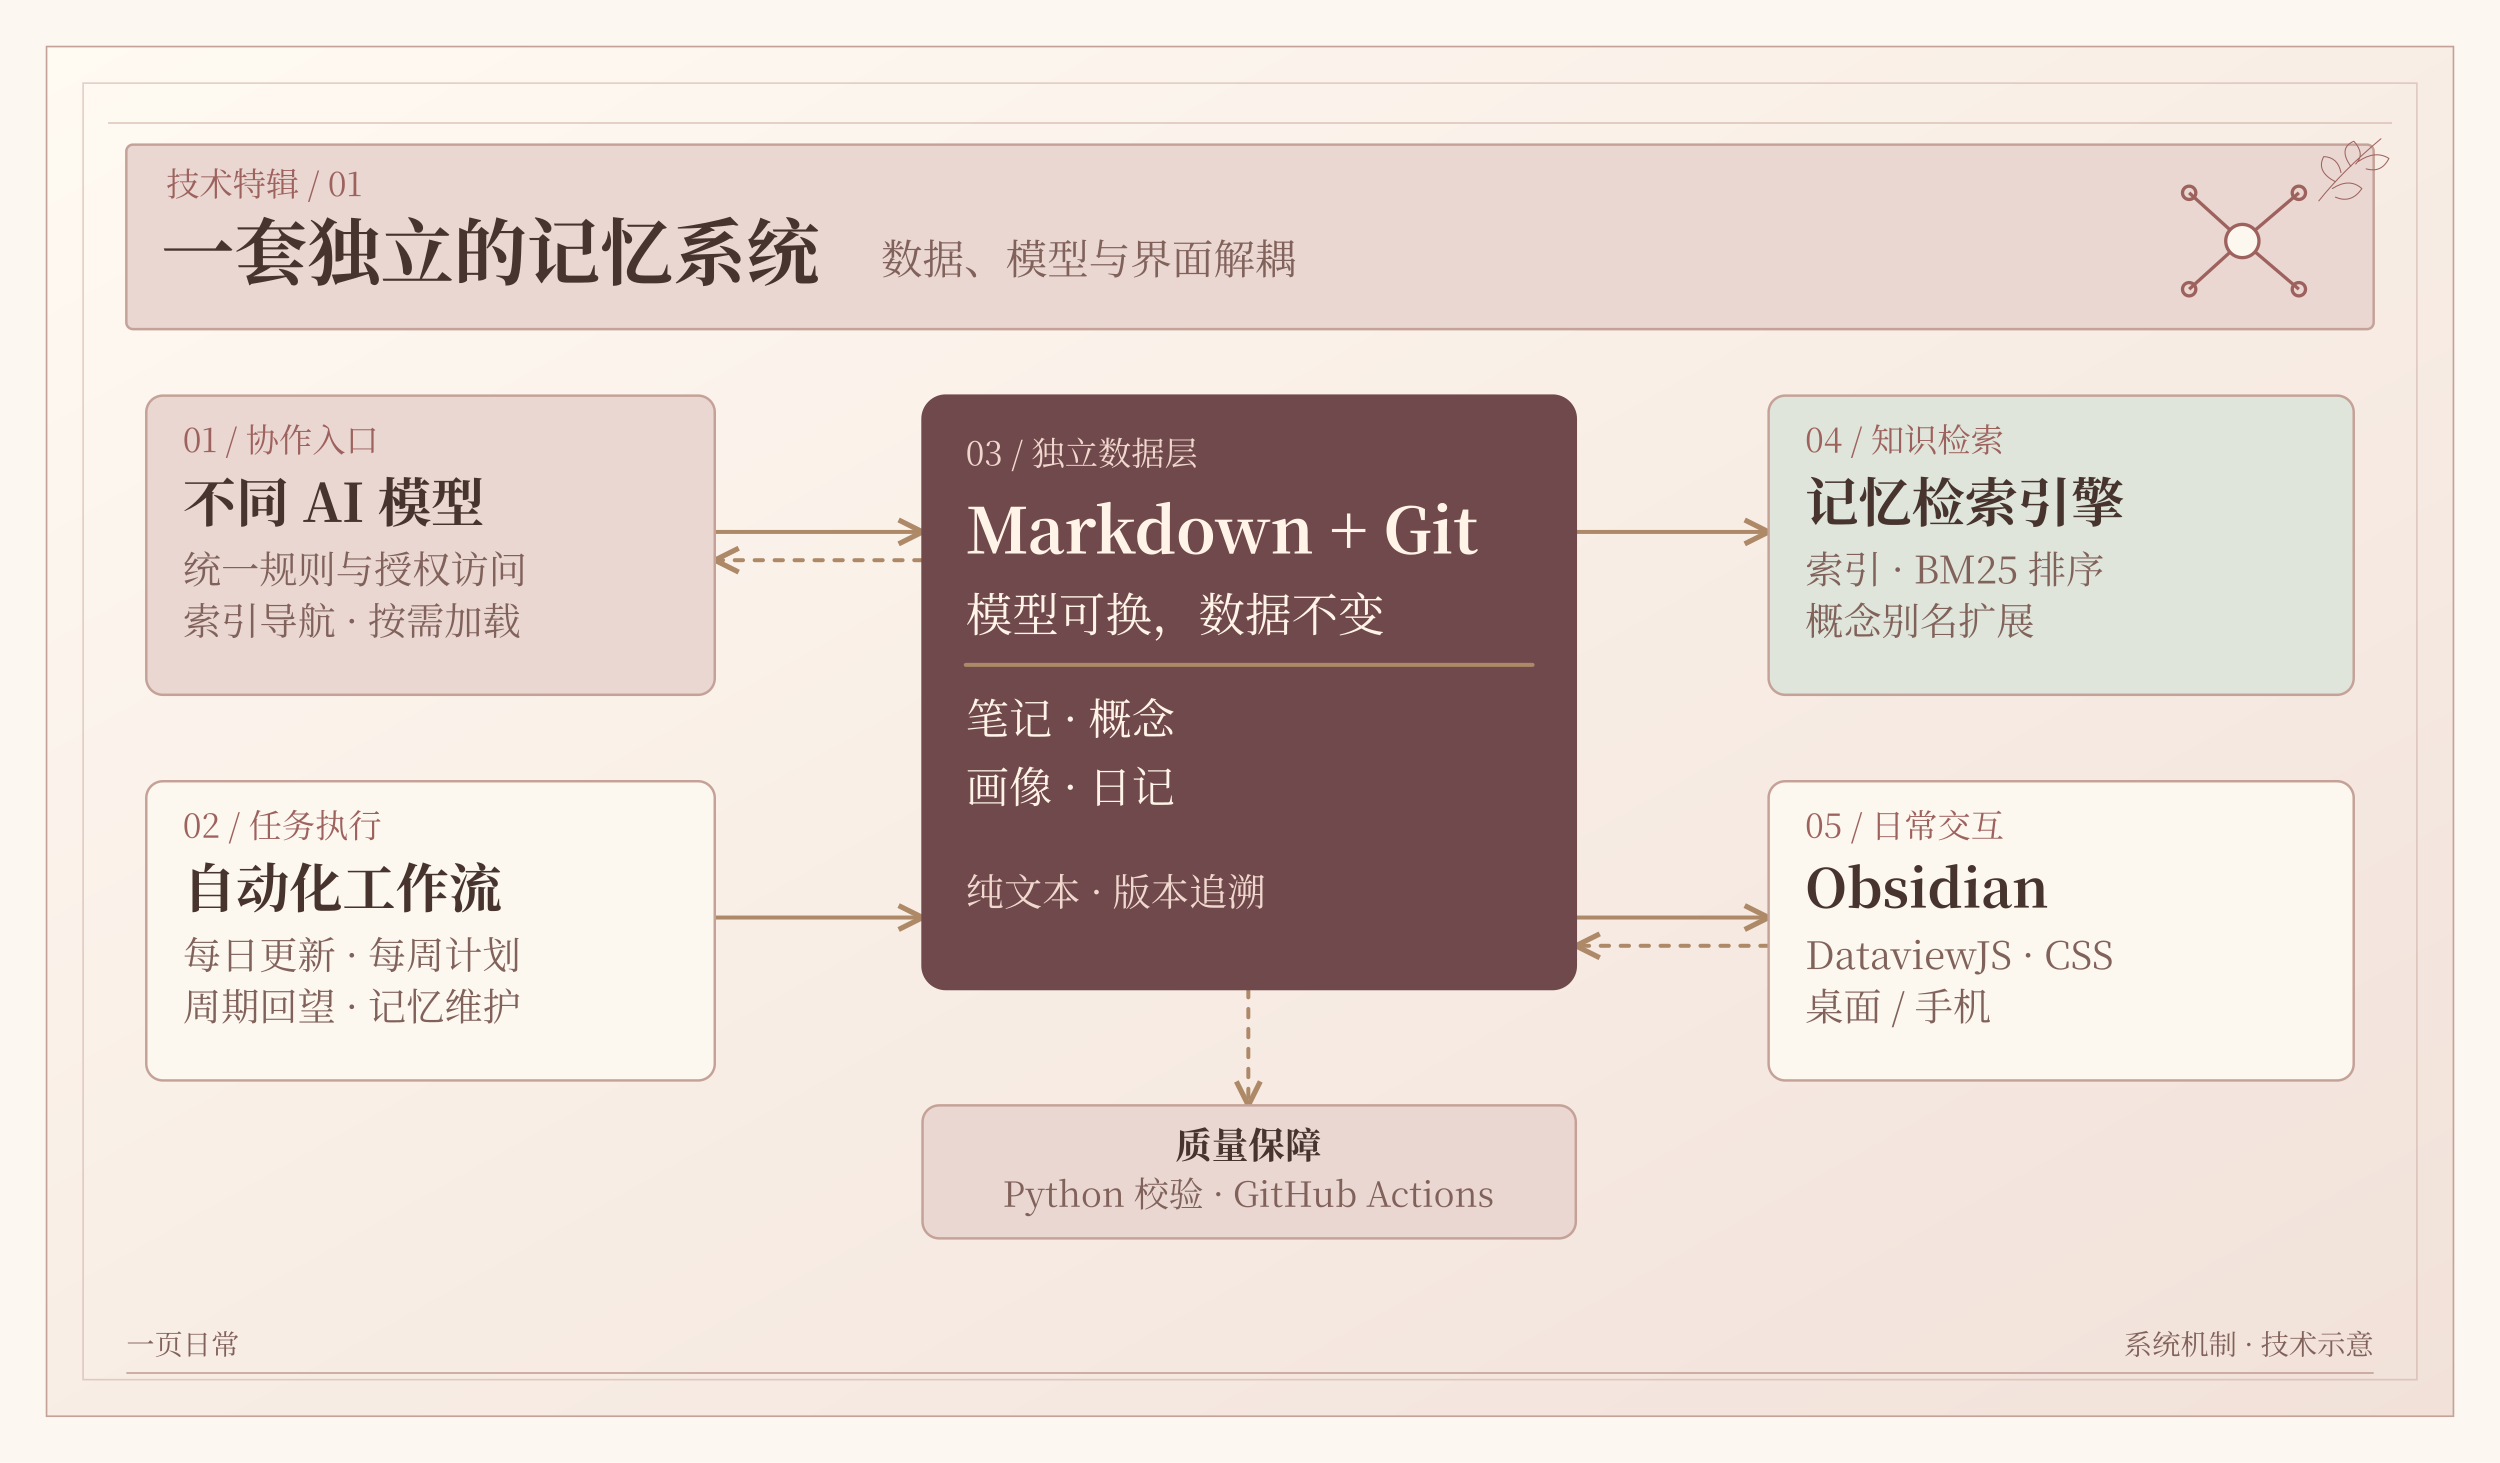
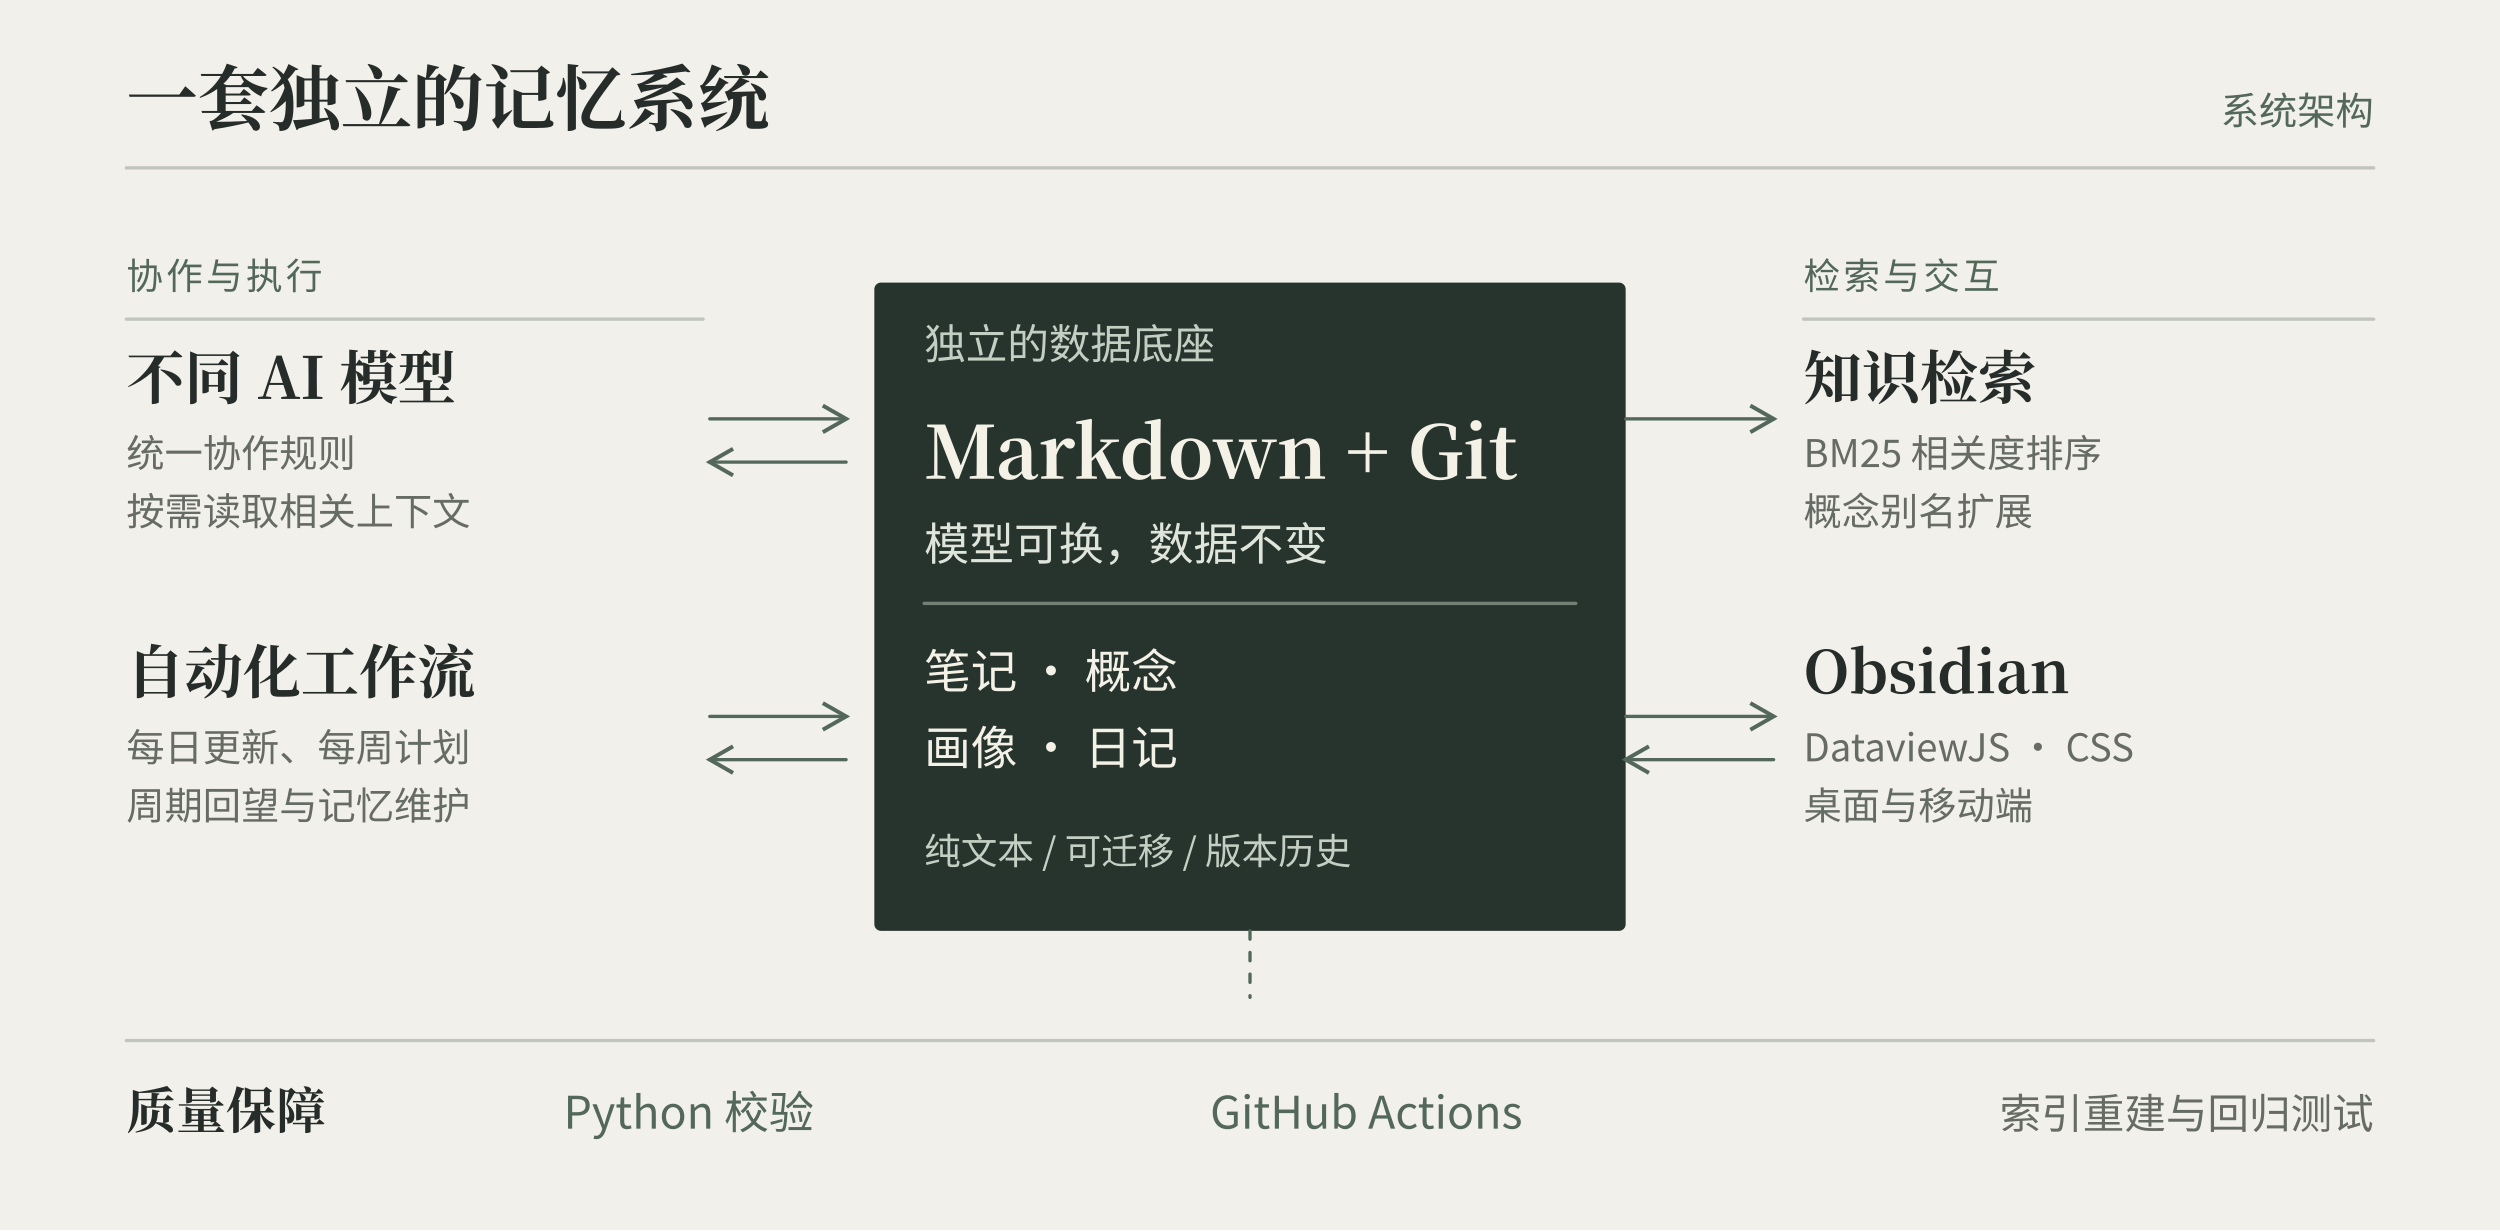
- <svg xmlns="http://www.w3.org/2000/svg" width="1504" height="880" viewBox="0 0 1504 880" role="img" aria-labelledby="title desc" lang="zh-CN">
+ <svg xmlns="http://www.w3.org/2000/svg" width="1504" height="740" viewBox="0 0 1504 740" role="img" aria-labelledby="title desc" lang="zh-CN">
  <defs>
-     <linearGradient id="paper" x1="0" y1="0" x2="1" y2="1">
-       <stop stop-color="#fffaf2" />
-       <stop offset="1" stop-color="#f1e1d9" />
-     </linearGradient>
-     <marker id="arrow" markerWidth="8" markerHeight="8" refX="7" refY="4" orient="auto">
-       <path d="M1 1L7 4L1 7" fill="none" stroke="#ad8968" stroke-width="1.3" />
+     <marker id="arrow" markerWidth="10" markerHeight="10" refX="8" refY="5" orient="auto">
+       <path d="M1 1L8 5L1 9" fill="none" stroke="#536858" stroke-width="1.2" />
    </marker>
  </defs>
-   <rect width="1504" height="880" fill="#fcf8f1" />
-   <rect x="28" y="28" width="1448" height="824" fill="url(#paper)" stroke="#c5a298" />
-   <path d="M50 50H1454V830H50Z" fill="none" stroke="#c5a298" stroke-opacity=".48" />
-   <path d="M65 74H1439" stroke="#c5a298" stroke-opacity=".55" />
-   <rect x="76" y="87" width="1352" height="111" rx="4" fill="#ead7d1" stroke="#c5a298" stroke-width="1.5" />
-   <text x="100" y="118" font-family="'Noto Serif CJK SC','Songti SC','STSong','SimSun',serif" font-size="20" fill="#9e625e" text-anchor="start">技术特辑  /  01</text>
-   <text x="97" y="168" font-family="'Noto Serif CJK SC','Songti SC','STSong','SimSun',serif" font-size="44" fill="#47342f" text-anchor="start" font-weight="600">一套独立的记忆系统</text>
-   <text x="530" y="165" font-family="'Noto Serif CJK SC','Songti SC','STSong','SimSun',serif" font-size="25" fill="#81625b" text-anchor="start">数据、模型与界面解耦</text>
-   <g transform="translate(1310 109)" stroke="#9e625e" fill="none" stroke-width="2">
-     <path d="M39 36L7 7M39 36L73 7M39 36L7 65M39 36L73 65" />
-     <circle cx="39" cy="36" r="10" fill="#fcf7ef" />
-     <circle cx="7" cy="7" r="4" />
-     <circle cx="73" cy="7" r="4" />
-     <circle cx="7" cy="65" r="4" />
-     <circle cx="73" cy="65" r="4" />
-   </g>
-   <g transform="translate(1395 82) scale(.37)" fill="none" stroke="#9e625e" stroke-width="1.7" stroke-linecap="round" stroke-linejoin="round">
-     <path d="M0 105Q39 56 101 4M27 74Q-5 57 8 33Q31 34 36 59M52 49Q31 19 57 8Q76 29 60 45M64 41Q92 22 114 36Q102 60 77 53M22 85Q50 67 70 85Q53 110 27 99" />
-   </g>
-   <path d="M430 320H555" fill="none" stroke="#ad8968" stroke-width="2.4" stroke-linecap="round" stroke-linejoin="round" marker-end="url(#arrow)" />
-   <path d="M430 552H555" fill="none" stroke="#ad8968" stroke-width="2.4" stroke-linecap="round" stroke-linejoin="round" marker-end="url(#arrow)" />
-   <path d="M948 320H1064" fill="none" stroke="#ad8968" stroke-width="2.4" stroke-linecap="round" stroke-linejoin="round" marker-end="url(#arrow)" />
-   <path d="M948 552H1064" fill="none" stroke="#ad8968" stroke-width="2.4" stroke-linecap="round" stroke-linejoin="round" marker-end="url(#arrow)" />
-   <path d="M751 595V665" fill="none" stroke="#ad8968" stroke-width="2.4" stroke-linecap="round" stroke-linejoin="round" marker-end="url(#arrow)" stroke-dasharray="5 7" />
-   <path d="M555 337H430" fill="none" stroke="#ad8968" stroke-width="2.4" stroke-linecap="round" stroke-linejoin="round" marker-end="url(#arrow)" stroke-dasharray="5 7" />
-   <path d="M1064 569H948" fill="none" stroke="#ad8968" stroke-width="2.4" stroke-linecap="round" stroke-linejoin="round" marker-end="url(#arrow)" stroke-dasharray="5 7" />
-   <rect x="88" y="238" width="342" height="180" rx="10" fill="#ead7d1" stroke="#c5a298" stroke-width="1.5" />
-   <text x="110" y="272" font-family="'Noto Serif CJK SC','Songti SC','STSong','SimSun',serif" font-size="20" fill="#9e625e" text-anchor="start">01 / 协作入口</text>
-   <text x="110" y="314" font-family="'Noto Serif CJK SC','Songti SC','STSong','SimSun',serif" font-size="32" fill="#47342f" text-anchor="start" font-weight="600">不同 AI 模型</text>
-   <text x="110" y="351" font-family="'Noto Serif CJK SC','Songti SC','STSong','SimSun',serif" font-size="23" fill="#81625b" text-anchor="start">统一规则与授权访问</text>
-   <text x="110" y="382" font-family="'Noto Serif CJK SC','Songti SC','STSong','SimSun',serif" font-size="23" fill="#81625b" text-anchor="start">索引导航 · 按需加载</text>
-   <rect x="88" y="470" width="342" height="180" rx="10" fill="#fcf7ef" stroke="#c5a298" stroke-width="1.5" />
-   <text x="110" y="504" font-family="'Noto Serif CJK SC','Songti SC','STSong','SimSun',serif" font-size="20" fill="#9e625e" text-anchor="start">02 / 任务执行</text>
-   <text x="110" y="546" font-family="'Noto Serif CJK SC','Songti SC','STSong','SimSun',serif" font-size="32" fill="#47342f" text-anchor="start" font-weight="600">自动化工作流</text>
-   <text x="110" y="583" font-family="'Noto Serif CJK SC','Songti SC','STSong','SimSun',serif" font-size="23" fill="#81625b" text-anchor="start">每日更新 · 每周计划</text>
-   <text x="110" y="614" font-family="'Noto Serif CJK SC','Songti SC','STSong','SimSun',serif" font-size="23" fill="#81625b" text-anchor="start">周期回望 · 记忆维护</text>
-   <rect x="555" y="238" width="393" height="357" rx="14" fill="#70494c" stroke="#70494c" stroke-width="1.5" />
-   <text x="581" y="280" font-family="'Noto Serif CJK SC','Songti SC','STSong','SimSun',serif" font-size="20" fill="#f1d8ce" text-anchor="start">03 / 独立数据层</text>
-   <text x="581" y="333" font-family="'Noto Serif CJK SC','Songti SC','STSong','SimSun',serif" font-size="38" fill="#fff4e7" text-anchor="start" font-weight="600">Markdown + Git</text>
-   <text x="581" y="380" font-family="'Noto Serif CJK SC','Songti SC','STSong','SimSun',serif" font-size="28" fill="#fff4e7" text-anchor="start">模型可换，数据不变</text>
-   <path d="M581 400H922" fill="none" stroke="#ad8968" stroke-width="2.4" stroke-linecap="round" stroke-linejoin="round" />
-   <text x="581" y="442" font-family="'Noto Serif CJK SC','Songti SC','STSong','SimSun',serif" font-size="26" fill="#fff4e7" text-anchor="start">笔记  ·  概念</text>
-   <text x="581" y="483" font-family="'Noto Serif CJK SC','Songti SC','STSong','SimSun',serif" font-size="26" fill="#fff4e7" text-anchor="start">画像  ·  日记</text>
-   <text x="581" y="545" font-family="'Noto Serif CJK SC','Songti SC','STSong','SimSun',serif" font-size="23" fill="#f1d8ce" text-anchor="start">纯文本 · 版本追溯</text>
-   <rect x="1064" y="238" width="352" height="180" rx="10" fill="#dfe5da" stroke="#c5a298" stroke-width="1.5" />
-   <text x="1086" y="272" font-family="'Noto Serif CJK SC','Songti SC','STSong','SimSun',serif" font-size="20" fill="#9e625e" text-anchor="start">04 / 知识检索</text>
-   <text x="1086" y="314" font-family="'Noto Serif CJK SC','Songti SC','STSong','SimSun',serif" font-size="32" fill="#47342f" text-anchor="start" font-weight="600">记忆检索引擎</text>
-   <text x="1086" y="351" font-family="'Noto Serif CJK SC','Songti SC','STSong','SimSun',serif" font-size="23" fill="#81625b" text-anchor="start">索引 · BM25 排序</text>
-   <text x="1086" y="382" font-family="'Noto Serif CJK SC','Songti SC','STSong','SimSun',serif" font-size="23" fill="#81625b" text-anchor="start">概念别名扩展</text>
-   <rect x="1064" y="470" width="352" height="180" rx="10" fill="#fcf7ef" stroke="#c5a298" stroke-width="1.5" />
-   <text x="1086" y="504" font-family="'Noto Serif CJK SC','Songti SC','STSong','SimSun',serif" font-size="20" fill="#9e625e" text-anchor="start">05 / 日常交互</text>
-   <text x="1086" y="546" font-family="'Noto Serif CJK SC','Songti SC','STSong','SimSun',serif" font-size="32" fill="#47342f" text-anchor="start" font-weight="600">Obsidian</text>
-   <text x="1086" y="583" font-family="'Noto Serif CJK SC','Songti SC','STSong','SimSun',serif" font-size="23" fill="#81625b" text-anchor="start">DataviewJS · CSS</text>
-   <text x="1086" y="614" font-family="'Noto Serif CJK SC','Songti SC','STSong','SimSun',serif" font-size="23" fill="#81625b" text-anchor="start">桌面 / 手机</text>
-   <rect x="555" y="665" width="393" height="80" rx="10" fill="#ead7d1" stroke="#c5a298" stroke-width="1.5" />
-   <text x="751" y="697" font-family="'Noto Serif CJK SC','Songti SC','STSong','SimSun',serif" font-size="22" fill="#47342f" text-anchor="middle" font-weight="600">质量保障</text>
-   <text x="751" y="726" font-family="'Noto Serif CJK SC','Songti SC','STSong','SimSun',serif" font-size="21" fill="#81625b" text-anchor="middle">Python 校验 · GitHub Actions</text>
-   <path d="M76 826H1428" stroke="#c5a298" />
-   <text x="76" y="815" font-family="'Noto Serif CJK SC','Songti SC','STSong','SimSun',serif" font-size="17" fill="#81625b" text-anchor="start">一页日常</text>
-   <text x="1428" y="815" font-family="'Noto Serif CJK SC','Songti SC','STSong','SimSun',serif" font-size="17" fill="#81625b" text-anchor="end">系统机制 · 技术示意</text>
+   <rect width="1504" height="740" fill="#f1f0eb" />
+   <text x="76" y="75" font-family="'Noto Serif CJK SC','Songti SC','STSong','SimSun',serif" font-size="43" fill="#262c29" font-weight="600">一套独立的记忆系统</text>
+   <text x="1428" y="75" font-family="'Noto Sans CJK SC','PingFang SC','Microsoft YaHei',Arial,sans-serif" font-size="23" fill="#536858" text-anchor="end">系统架构</text>
+   <path d="M76 101H1428" fill="none" stroke="#c2c5bb" stroke-width="2" stroke-linecap="round" stroke-linejoin="round" />
+   <text x="76" y="174" font-family="'Noto Sans CJK SC','PingFang SC','Microsoft YaHei',Arial,sans-serif" font-size="22" fill="#536858" letter-spacing="2">协作与执行</text>
+   <text x="1085" y="174" font-family="'Noto Sans CJK SC','PingFang SC','Microsoft YaHei',Arial,sans-serif" font-size="22" fill="#536858" letter-spacing="2">检索与交互</text>
+   <path d="M76 192H423" fill="none" stroke="#c2c5bb" stroke-width="2" stroke-linecap="round" stroke-linejoin="round" />
+   <path d="M1085 192H1428" fill="none" stroke="#c2c5bb" stroke-width="2" stroke-linecap="round" stroke-linejoin="round" />
+   <text x="76" y="240" font-family="'Noto Serif CJK SC','Songti SC','STSong','SimSun',serif" font-size="35" fill="#262c29" font-weight="600">不同 AI 模型</text>
+   <text x="76" y="281" font-family="'Noto Sans CJK SC','PingFang SC','Microsoft YaHei',Arial,sans-serif" font-size="23" fill="#666c65">统一协作规则</text>
+   <text x="76" y="316" font-family="'Noto Sans CJK SC','PingFang SC','Microsoft YaHei',Arial,sans-serif" font-size="23" fill="#666c65">按需读取相关上下文</text>
+   <text x="76" y="417" font-family="'Noto Serif CJK SC','Songti SC','STSong','SimSun',serif" font-size="35" fill="#262c29" font-weight="600">自动化工作流</text>
+   <text x="76" y="458" font-family="'Noto Sans CJK SC','PingFang SC','Microsoft YaHei',Arial,sans-serif" font-size="23" fill="#666c65">每日更新、每周计划</text>
+   <text x="76" y="493" font-family="'Noto Sans CJK SC','PingFang SC','Microsoft YaHei',Arial,sans-serif" font-size="23" fill="#666c65">周期回望与记忆维护</text>
+   <rect x="526" y="170" width="452" height="390" fill="#27342e" rx="4" />
+   <text x="556" y="216" font-family="'Noto Sans CJK SC','PingFang SC','Microsoft YaHei',Arial,sans-serif" font-size="25" fill="#c4cfc3">独立的数据底座</text>
+   <text x="556" y="288" font-family="'Noto Serif CJK SC','Songti SC','STSong','SimSun',serif" font-size="44" fill="#f4f1e7" font-weight="600">Markdown + Git</text>
+   <text x="556" y="337" font-family="'Noto Sans CJK SC','PingFang SC','Microsoft YaHei',Arial,sans-serif" font-size="27" fill="#e0e5db">模型可换，数据不变</text>
+   <path d="M556 363H948" fill="none" stroke="#728176" stroke-width="2" stroke-linecap="round" stroke-linejoin="round" />
+   <text x="556" y="414" font-family="'Noto Sans CJK SC','PingFang SC','Microsoft YaHei',Arial,sans-serif" font-size="28" fill="#f4f1e7">笔记 · 概念</text>
+   <text x="556" y="460" font-family="'Noto Sans CJK SC','PingFang SC','Microsoft YaHei',Arial,sans-serif" font-size="28" fill="#f4f1e7">画像 · 日记</text>
+   <text x="556" y="520" font-family="'Noto Sans CJK SC','PingFang SC','Microsoft YaHei',Arial,sans-serif" font-size="22" fill="#c4cfc3">纯文本 / 可迁移 / 版本历史</text>
+   <text x="1085" y="240" font-family="'Noto Serif CJK SC','Songti SC','STSong','SimSun',serif" font-size="35" fill="#262c29" font-weight="600">知识检索</text>
+   <text x="1085" y="281" font-family="'Noto Sans CJK SC','PingFang SC','Microsoft YaHei',Arial,sans-serif" font-size="23" fill="#666c65">BM25 相关度排序</text>
+   <text x="1085" y="316" font-family="'Noto Sans CJK SC','PingFang SC','Microsoft YaHei',Arial,sans-serif" font-size="23" fill="#666c65">概念别名扩展</text>
+   <text x="1085" y="417" font-family="'Noto Serif CJK SC','Songti SC','STSong','SimSun',serif" font-size="35" fill="#262c29" font-weight="600">Obsidian</text>
+   <text x="1085" y="458" font-family="'Noto Sans CJK SC','PingFang SC','Microsoft YaHei',Arial,sans-serif" font-size="23" fill="#666c65">DataviewJS · CSS</text>
+   <text x="1085" y="493" font-family="'Noto Sans CJK SC','PingFang SC','Microsoft YaHei',Arial,sans-serif" font-size="23" fill="#666c65">桌面与移动端</text>
+   <path d="M427 252H509" fill="none" stroke="#536858" stroke-width="2" stroke-linecap="round" stroke-linejoin="round" marker-end="url(#arrow)" />
+   <path d="M509 278H427" fill="none" stroke="#536858" stroke-width="2" stroke-linecap="round" stroke-linejoin="round" marker-end="url(#arrow)" />
+   <path d="M427 431H509" fill="none" stroke="#536858" stroke-width="2" stroke-linecap="round" stroke-linejoin="round" marker-end="url(#arrow)" />
+   <path d="M509 457H427" fill="none" stroke="#536858" stroke-width="2" stroke-linecap="round" stroke-linejoin="round" marker-end="url(#arrow)" />
+   <path d="M978 252H1067" fill="none" stroke="#536858" stroke-width="2" stroke-linecap="round" stroke-linejoin="round" marker-end="url(#arrow)" />
+   <path d="M978 431H1067" fill="none" stroke="#536858" stroke-width="2" stroke-linecap="round" stroke-linejoin="round" marker-end="url(#arrow)" />
+   <path d="M1067 457H978" fill="none" stroke="#536858" stroke-width="2" stroke-linecap="round" stroke-linejoin="round" marker-end="url(#arrow)" />
+   <path d="M752 560V600" fill="none" stroke="#536858" stroke-width="2" stroke-linecap="round" stroke-linejoin="round" stroke-dasharray="5 8" />
+   <path d="M76 626H1428" fill="none" stroke="#c2c5bb" stroke-width="2" stroke-linecap="round" stroke-linejoin="round" />
+   <text x="76" y="679" font-family="'Noto Serif CJK SC','Songti SC','STSong','SimSun',serif" font-size="30" fill="#262c29" font-weight="600">质量保障</text>
+   <text x="339" y="679" font-family="'Noto Sans CJK SC','PingFang SC','Microsoft YaHei',Arial,sans-serif" font-size="27" fill="#536858">Python 校验</text>
+   <text x="728" y="679" font-family="'Noto Sans CJK SC','PingFang SC','Microsoft YaHei',Arial,sans-serif" font-size="27" fill="#536858">GitHub Actions</text>
+   <text x="1428" y="679" font-family="'Noto Sans CJK SC','PingFang SC','Microsoft YaHei',Arial,sans-serif" font-size="25" fill="#666c65" text-anchor="end">索引重建与回归测试</text>
</svg>
